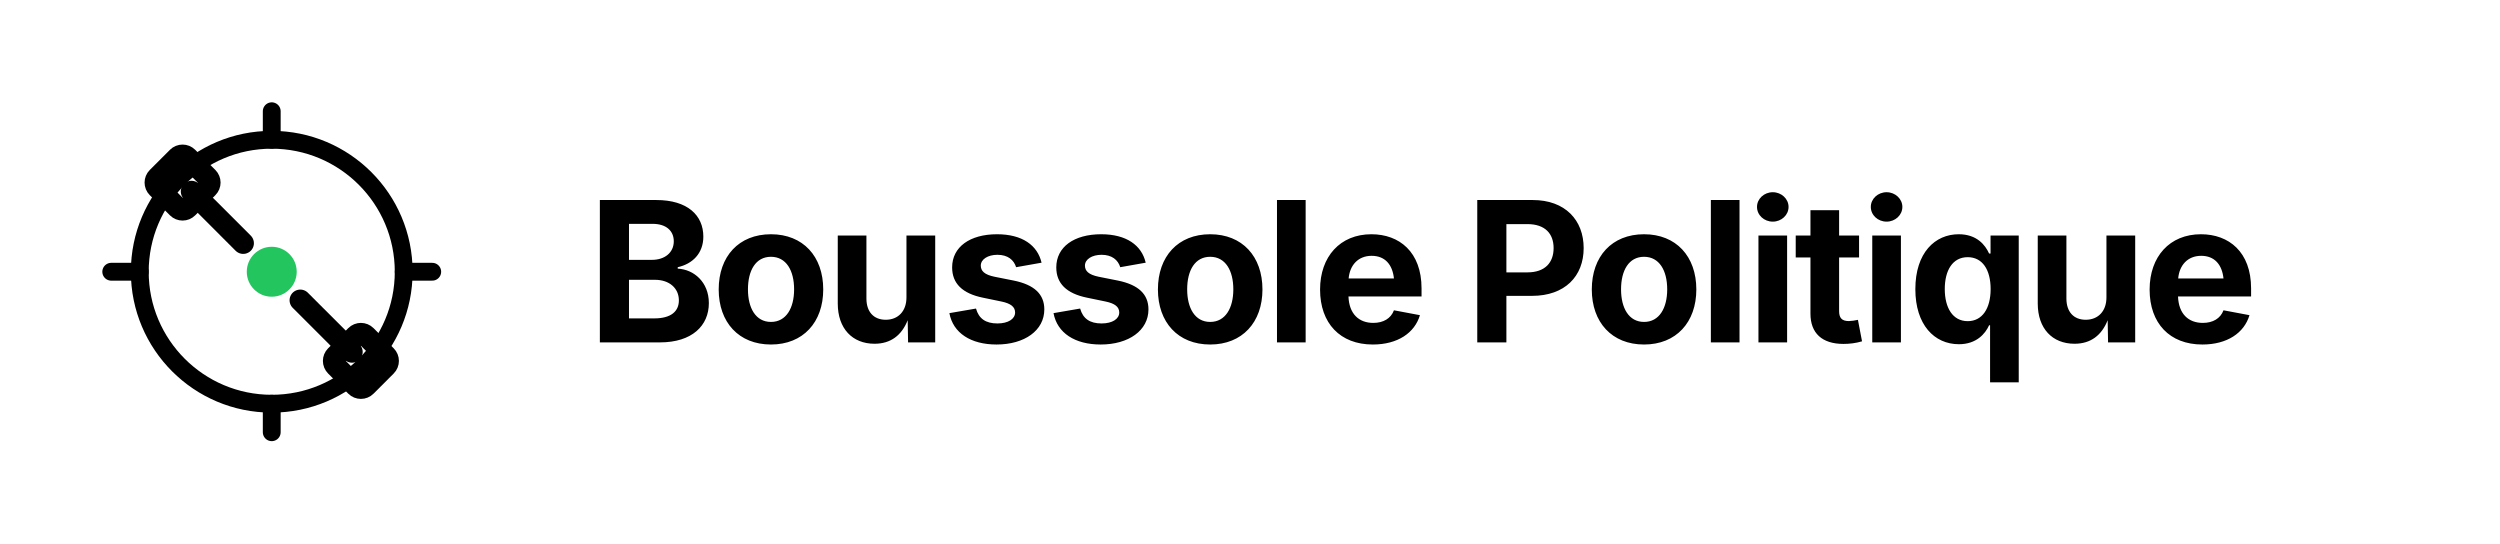
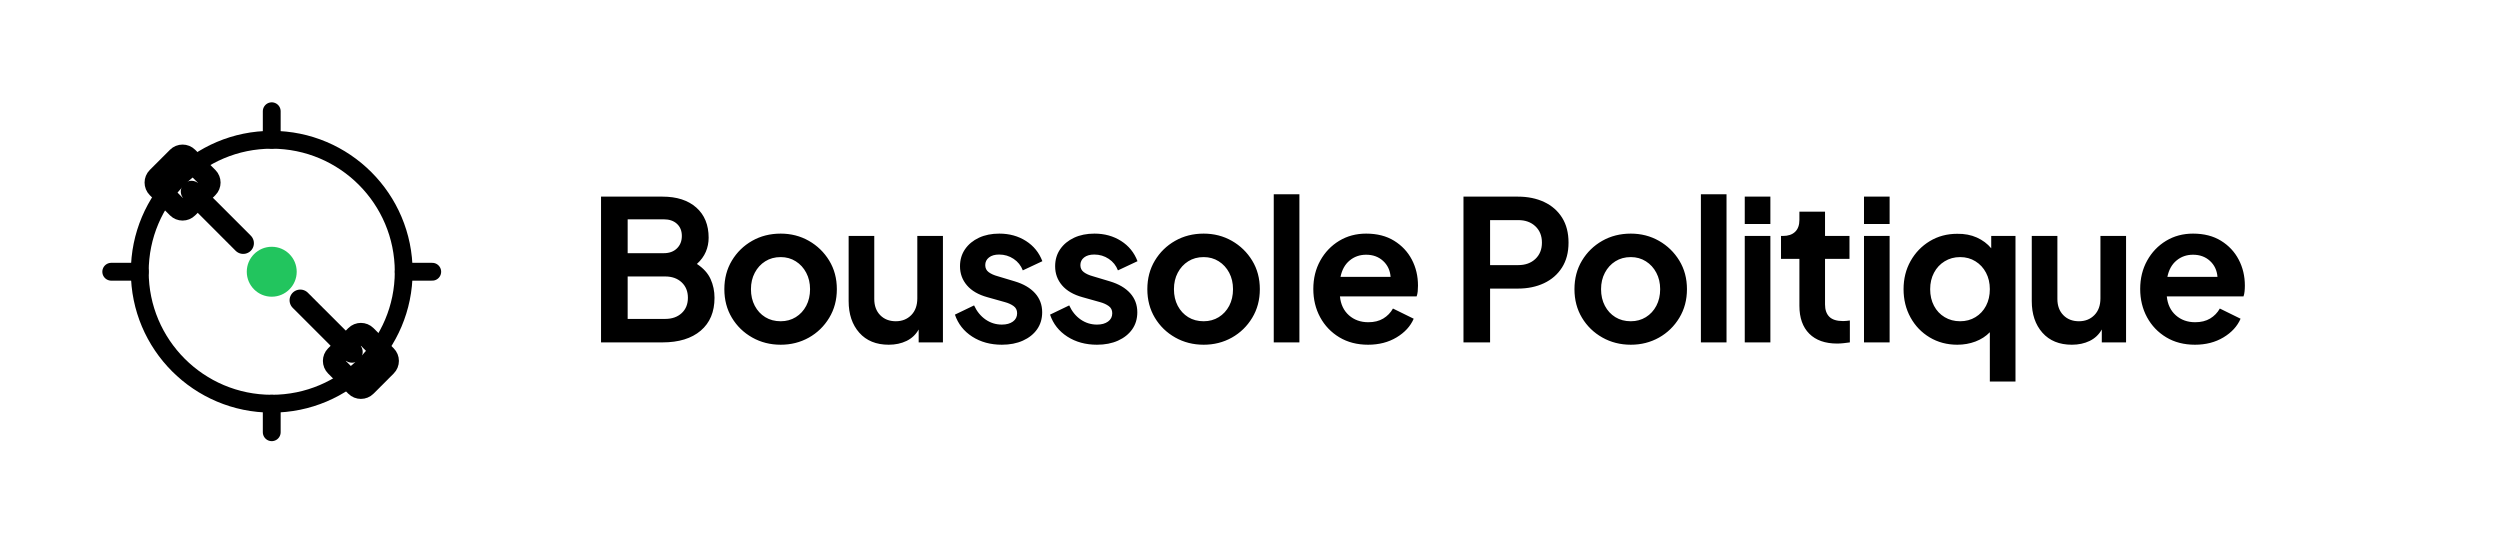
<svg xmlns="http://www.w3.org/2000/svg" viewBox="0 0 920 200" role="img" aria-labelledby="title desc">
  <g transform="translate(16 16) scale(.328125)">
    <g fill="none" stroke="currentColor" stroke-width="20" stroke-linecap="round" stroke-linejoin="round">
      <circle cx="256" cy="256" r="148" />
      <path d="M256 76v32M436 256h-32M256 436v-32M76 256h32" />
    </g>
    <g fill="none" stroke="currentColor" stroke-width="24" stroke-linecap="round" stroke-linejoin="round">
      <path d="M166 166l58 58M288 288l58 58" />
      <rect x="132" y="132" width="48" height="48" rx="8" transform="rotate(45 156 156)" />
      <rect x="332" y="332" width="48" height="48" rx="8" transform="rotate(45 356 356)" />
    </g>
    <circle cx="256" cy="256" r="28" fill="#22C55E" />
  </g>
-   <text x="216" y="126" fill="currentColor" font-family="Plus Jakarta Sans, Inter, sans-serif" font-size="72" font-weight="700" letter-spacing="-2">Boussole Politique</text>
+   <path fill="currentColor" d="M221.18 126V72.36H243.79Q251.71 72.36 256.25 76.39Q260.78 80.42 260.78 87.48Q260.78 90.22 259.74 92.66Q258.7 95.11 256.46 97.13Q260.06 99.5 261.5 102.71Q262.94 105.91 262.94 109.58Q262.94 117.36 257.87 121.68Q252.79 126 243.79 126ZM230.98 93.17H244.3Q247.32 93.17 249.12 91.4Q250.92 89.64 250.92 86.83Q250.92 84.02 249.12 82.37Q247.32 80.71 244.3 80.71H230.98ZM230.98 117.36H244.8Q248.54 117.36 250.85 115.24Q253.15 113.11 253.15 109.58Q253.15 106.06 250.85 103.9Q248.54 101.74 244.8 101.74H230.98ZM287.3 126.86Q281.54 126.86 276.82 124.2Q272.1 121.54 269.33 116.93Q266.56 112.32 266.56 106.42Q266.56 100.51 269.33 95.9Q272.1 91.3 276.78 88.63Q281.46 85.97 287.3 85.97Q292.98 85.97 297.66 88.63Q302.34 91.3 305.15 95.9Q307.96 100.51 307.96 106.42Q307.96 112.32 305.15 116.96Q302.34 121.61 297.66 124.24Q292.98 126.86 287.3 126.86ZM287.3 118.22Q290.39 118.22 292.84 116.71Q295.29 115.2 296.69 112.54Q298.1 109.87 298.1 106.42Q298.1 103.03 296.69 100.37Q295.29 97.7 292.84 96.16Q290.39 94.61 287.3 94.61Q284.06 94.61 281.61 96.16Q279.16 97.7 277.76 100.37Q276.35 103.03 276.35 106.42Q276.35 109.87 277.76 112.54Q279.16 115.2 281.61 116.71Q284.06 118.22 287.3 118.22ZM327.06 126.86Q320.14 126.86 316.22 122.44Q312.3 118.01 312.3 110.81V86.83H321.73V110.02Q321.73 113.76 323.92 115.99Q326.12 118.22 329.65 118.22Q333.1 118.22 335.34 115.96Q337.57 113.69 337.57 109.8V86.83H347V126H338.07V121.25Q336.49 124.06 333.61 125.46Q330.73 126.86 327.06 126.86ZM368.69 126.86Q362.42 126.86 357.78 123.88Q353.14 120.89 351.41 115.78L358.46 112.39Q359.98 115.7 362.68 117.58Q365.38 119.45 368.69 119.45Q371.21 119.45 372.76 118.33Q374.3 117.22 374.3 115.27Q374.3 113.54 372.97 112.61Q371.64 111.67 369.77 111.17L363.36 109.37Q358.39 108 355.84 105.01Q353.28 102.02 353.28 97.99Q353.28 94.39 355.15 91.69Q357.02 88.99 360.26 87.48Q363.5 85.97 367.75 85.97Q373.3 85.97 377.54 88.67Q381.79 91.37 383.59 96.12L376.39 99.5Q375.38 96.84 373.01 95.26Q370.63 93.67 367.68 93.67Q365.3 93.67 363.94 94.75Q362.57 95.83 362.57 97.56Q362.57 99.22 363.83 100.15Q365.09 101.09 367.18 101.66L373.44 103.54Q378.26 104.98 380.89 107.89Q383.52 110.81 383.52 114.91Q383.52 118.51 381.65 121.18Q379.78 123.84 376.43 125.35Q373.08 126.86 368.69 126.86ZM403.7 126.86Q397.43 126.86 392.79 123.88Q388.14 120.89 386.42 115.78L393.47 112.39Q394.98 115.7 397.68 117.58Q400.38 119.45 403.7 119.45Q406.22 119.45 407.76 118.33Q409.31 117.22 409.31 115.27Q409.31 113.54 407.98 112.61Q406.65 111.67 404.78 111.17L398.37 109.37Q393.4 108 390.84 105.01Q388.29 102.02 388.29 97.99Q388.29 94.39 390.16 91.69Q392.03 88.99 395.27 87.48Q398.51 85.97 402.76 85.97Q408.3 85.97 412.55 88.67Q416.8 91.37 418.6 96.12L411.4 99.5Q410.39 96.84 408.02 95.26Q405.64 93.67 402.69 93.67Q400.31 93.67 398.94 94.75Q397.58 95.83 397.58 97.56Q397.58 99.22 398.84 100.15Q400.1 101.09 402.18 101.66L408.45 103.54Q413.27 104.98 415.9 107.89Q418.53 110.81 418.53 114.91Q418.53 118.51 416.66 121.18Q414.78 123.84 411.44 125.35Q408.09 126.86 403.7 126.86ZM442.95 126.86Q437.19 126.86 432.48 124.2Q427.76 121.54 424.99 116.93Q422.22 112.32 422.22 106.42Q422.22 100.51 424.99 95.9Q427.76 91.3 432.44 88.63Q437.12 85.97 442.95 85.97Q448.64 85.97 453.32 88.63Q458 91.3 460.81 95.9Q463.62 100.51 463.62 106.42Q463.62 112.32 460.81 116.96Q458 121.61 453.32 124.24Q448.64 126.86 442.95 126.86ZM442.95 118.22Q446.05 118.22 448.5 116.71Q450.94 115.2 452.35 112.54Q453.75 109.87 453.75 106.42Q453.75 103.03 452.35 100.37Q450.94 97.7 448.5 96.16Q446.05 94.61 442.95 94.61Q439.71 94.61 437.26 96.16Q434.82 97.7 433.41 100.37Q432.01 103.03 432.01 106.42Q432.01 109.87 433.41 112.54Q434.82 115.2 437.26 116.71Q439.71 118.22 442.95 118.22ZM468.74 126V71.5H478.18V126ZM503.46 126.86Q497.42 126.86 492.88 124.13Q488.34 121.39 485.82 116.75Q483.3 112.1 483.3 106.34Q483.3 100.51 485.86 95.9Q488.42 91.3 492.81 88.63Q497.2 85.97 502.74 85.97Q508.79 85.97 513.04 88.6Q517.29 91.22 519.56 95.54Q521.82 99.86 521.82 105.12Q521.82 106.2 521.72 107.24Q521.61 108.29 521.32 109.08H493.1Q493.53 113.47 496.41 116.03Q499.29 118.58 503.54 118.58Q506.78 118.58 509.04 117.22Q511.31 115.85 512.61 113.54L520.24 117.29Q518.44 121.46 513.94 124.16Q509.44 126.86 503.46 126.86ZM502.74 93.74Q499.22 93.74 496.66 95.87Q494.1 97.99 493.31 101.88H511.74Q511.46 98.28 508.97 96.01Q506.49 93.74 502.74 93.74ZM538.56 126V72.36H558.58Q564.05 72.36 568.26 74.34Q572.47 76.32 574.85 80.1Q577.22 83.88 577.22 89.28Q577.22 94.68 574.81 98.46Q572.4 102.24 568.19 104.22Q563.98 106.2 558.58 106.2H548.35V126ZM548.35 97.56H558.72Q562.61 97.56 565.02 95.29Q567.43 93.02 567.43 89.28Q567.43 85.54 565.02 83.27Q562.61 81 558.72 81H548.35ZM600.14 126.86Q594.38 126.86 589.66 124.2Q584.94 121.54 582.17 116.93Q579.4 112.32 579.4 106.42Q579.4 100.51 582.17 95.9Q584.94 91.3 589.62 88.63Q594.3 85.97 600.14 85.97Q605.82 85.97 610.5 88.63Q615.18 91.3 617.99 95.9Q620.8 100.51 620.8 106.42Q620.8 112.32 617.99 116.96Q615.18 121.61 610.5 124.24Q605.82 126.86 600.14 126.86ZM600.14 118.22Q603.23 118.22 605.68 116.71Q608.13 115.2 609.53 112.54Q610.94 109.87 610.94 106.42Q610.94 103.03 609.53 100.37Q608.13 97.7 605.68 96.16Q603.23 94.61 600.14 94.61Q596.9 94.61 594.45 96.16Q592 97.7 590.6 100.37Q589.19 103.03 589.19 106.42Q589.19 109.87 590.6 112.54Q592 115.2 594.45 116.71Q596.9 118.22 600.14 118.22ZM625.93 126V71.5H635.36V126ZM642.07 82.44V72.36H651.5V82.44ZM642.07 126V86.83H651.5V126ZM676.07 126.43Q669.45 126.43 665.81 122.8Q662.18 119.16 662.18 112.54V95.26H655.41V86.83H656.13Q659.01 86.83 660.59 85.32Q662.18 83.81 662.18 80.93V77.9H671.61V86.83H680.61V95.26H671.61V112.03Q671.61 114.98 673.19 116.57Q674.78 118.15 678.23 118.15Q679.31 118.15 680.75 117.94V126Q679.74 126.14 678.45 126.29Q677.15 126.43 676.07 126.43ZM685.95 82.44V72.36H695.38V82.44ZM685.95 126V86.83H695.38V126ZM732.26 140.4V122.26Q730.1 124.49 726.97 125.68Q723.84 126.86 720.31 126.86Q714.62 126.86 710.12 124.16Q705.62 121.46 703.07 116.82Q700.51 112.18 700.51 106.42Q700.51 100.66 703.1 96.05Q705.7 91.44 710.16 88.74Q714.62 86.04 720.24 86.04Q724.27 85.97 727.48 87.41Q730.68 88.85 732.77 91.37V86.83H741.7V140.4ZM721.32 118.22Q724.49 118.22 726.97 116.71Q729.46 115.2 730.86 112.54Q732.26 109.87 732.26 106.42Q732.26 103.03 730.86 100.37Q729.46 97.7 726.97 96.16Q724.49 94.61 721.32 94.61Q718.15 94.61 715.63 96.16Q713.11 97.7 711.71 100.37Q710.3 103.03 710.3 106.42Q710.3 109.87 711.71 112.54Q713.11 115.2 715.63 116.71Q718.15 118.22 721.32 118.22ZM762.45 126.86Q755.54 126.86 751.61 122.44Q747.69 118.01 747.69 110.81V86.83H757.12V110.02Q757.12 113.76 759.32 115.99Q761.51 118.22 765.04 118.22Q768.5 118.22 770.73 115.96Q772.96 113.69 772.96 109.8V86.83H782.39V126H773.46V121.25Q771.88 124.06 769 125.46Q766.12 126.86 762.45 126.86ZM807.75 126.86Q801.7 126.86 797.17 124.13Q792.63 121.39 790.11 116.75Q787.59 112.1 787.59 106.34Q787.59 100.51 790.15 95.9Q792.7 91.3 797.1 88.63Q801.49 85.97 807.03 85.97Q813.08 85.97 817.33 88.6Q821.58 91.22 823.84 95.54Q826.11 99.86 826.11 105.12Q826.11 106.2 826 107.24Q825.9 108.29 825.61 109.08H797.38Q797.82 113.47 800.7 116.03Q803.58 118.58 807.82 118.58Q811.06 118.58 813.33 117.22Q815.6 115.85 816.9 113.54L824.53 117.29Q822.73 121.46 818.23 124.16Q813.73 126.86 807.75 126.86ZM807.03 93.74Q803.5 93.74 800.95 95.87Q798.39 97.99 797.6 101.88H816.03Q815.74 98.28 813.26 96.01Q810.78 93.74 807.03 93.74Z" />
</svg>
